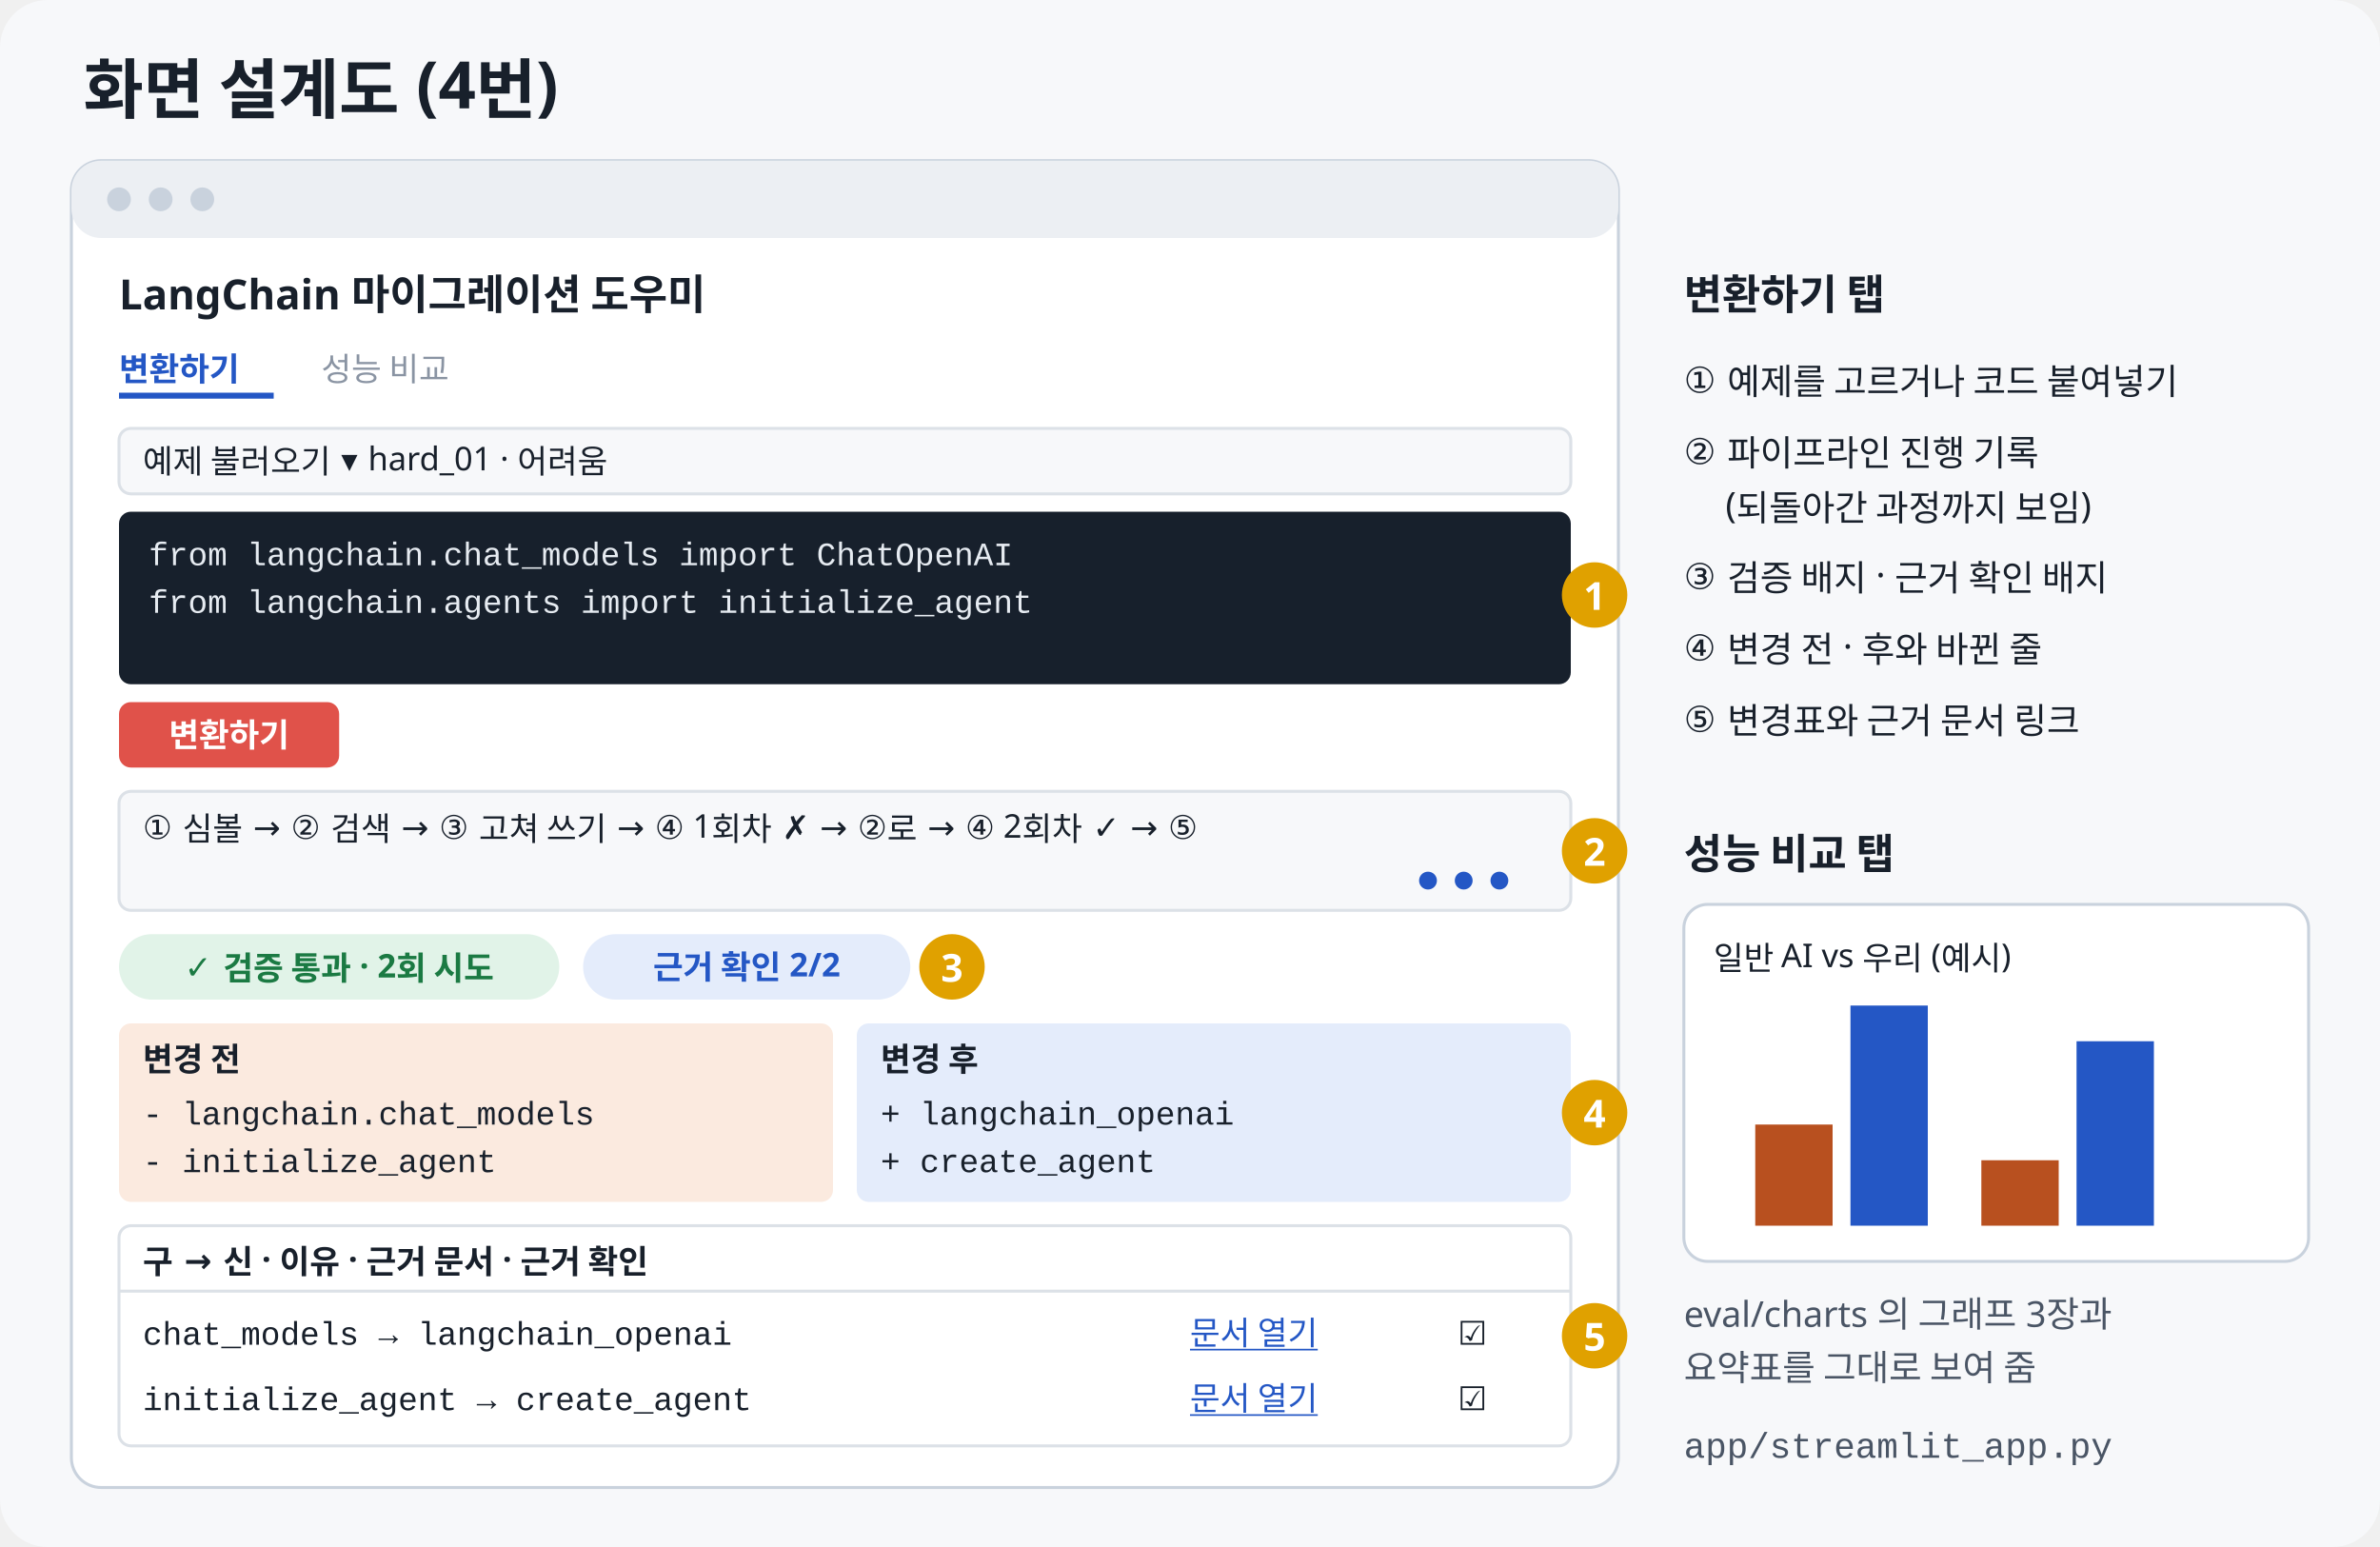
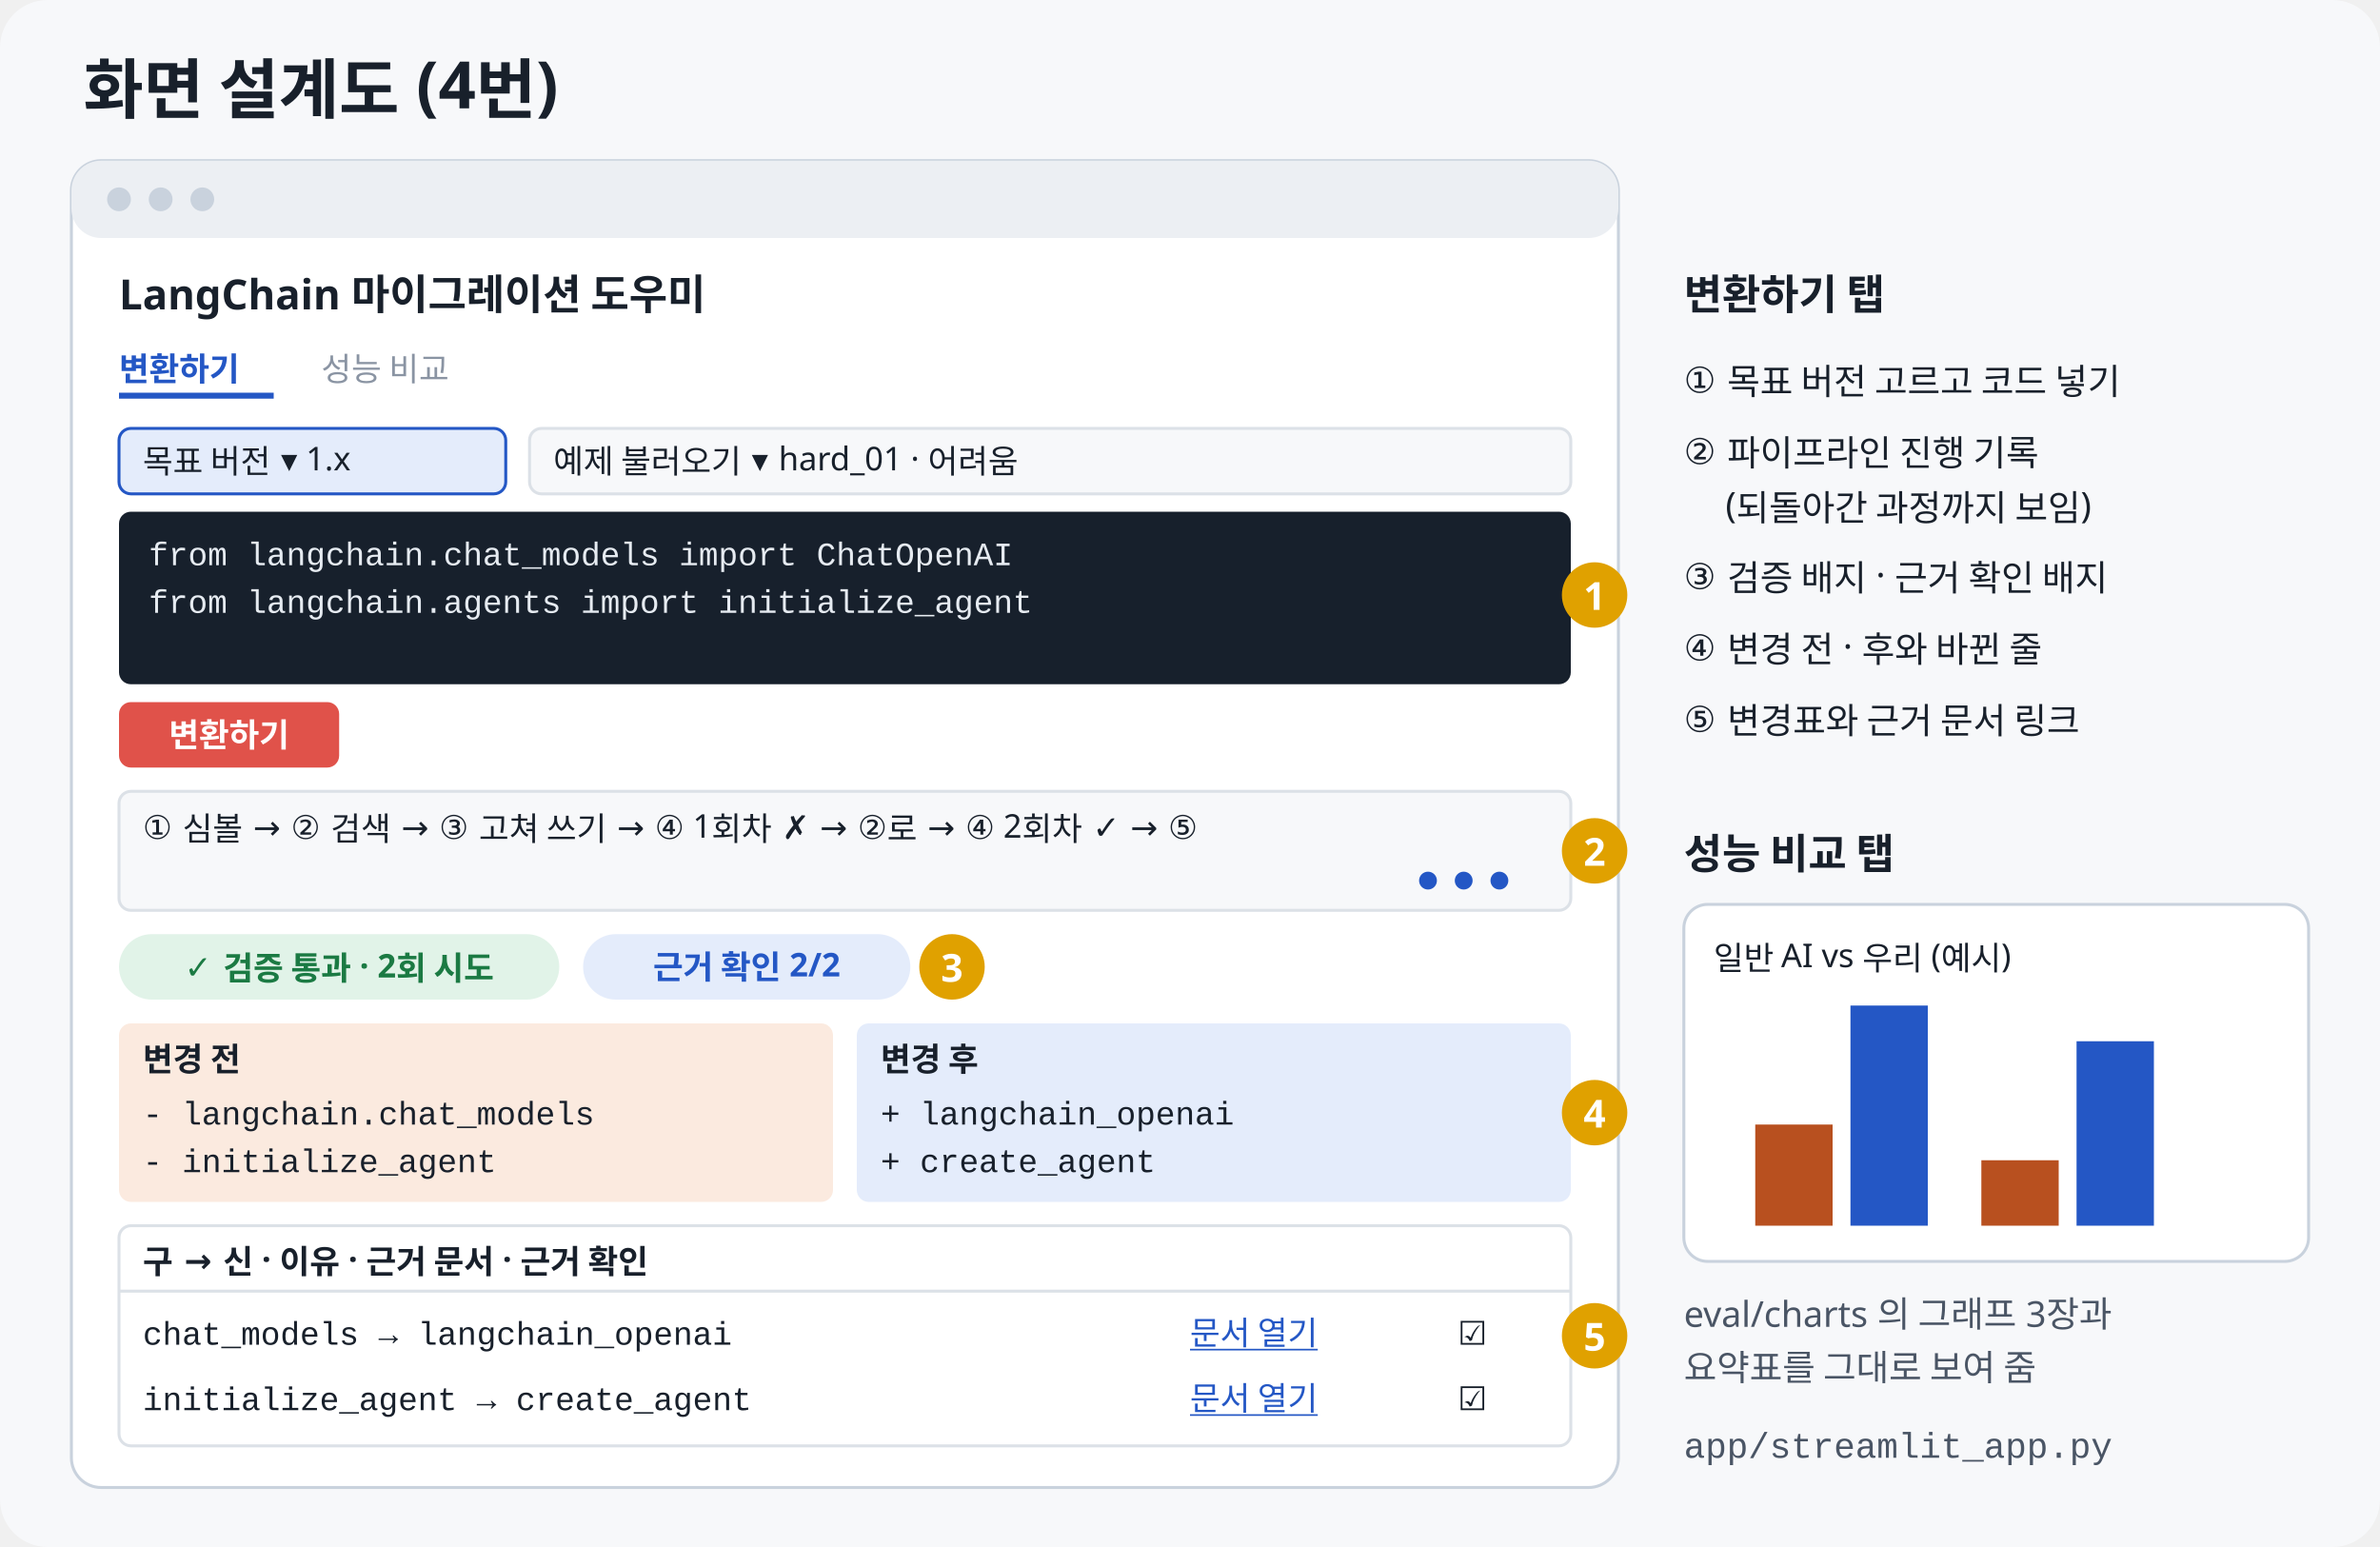
<svg xmlns="http://www.w3.org/2000/svg" viewBox="0 0 800 520" width="800" height="520" role="img" aria-label="화면 설계도: 변환하기 탭과 성능 비교 탭">
  <rect width="800" height="520" rx="16" fill="#F7F8FA" />
  <text x="28" y="38" style="font-family: 'Malgun Gothic', 'Apple SD Gothic Neo', 'Noto Sans KR', sans-serif;fill: #18202B;font-size: 22px;font-weight: 700">화면 설계도 (4번)</text>
  <rect x="24" y="54" width="520" height="446" rx="10" fill="#FFFFFF" stroke="#C9D2DD" />
  <rect x="24" y="54" width="520" height="26" rx="10" fill="#ECEFF3" />
  <circle cx="40" cy="67" r="4" fill="#C9D2DD" />
  <circle cx="54" cy="67" r="4" fill="#C9D2DD" />
  <circle cx="68" cy="67" r="4" fill="#C9D2DD" />
  <text x="40" y="104" style="font-family: 'Malgun Gothic', 'Apple SD Gothic Neo', 'Noto Sans KR', sans-serif;fill: #18202B;font-size: 14px;font-weight: 700">LangChain 마이그레이션 도우미</text>
  <text x="40" y="128" style="font-family: 'Malgun Gothic', 'Apple SD Gothic Neo', 'Noto Sans KR', sans-serif;fill: #18202B;font-size: 11px;fill:#2457C5;font-weight:700">변환하기</text>
  <path d="M40 133 H92" stroke="#2457C5" stroke-width="2" />
  <text x="108" y="128" style="font-family: 'Malgun Gothic', 'Apple SD Gothic Neo', 'Noto Sans KR', sans-serif;fill: #18202B;font-size: 11px;fill:#8A94A3">성능 비교</text>
-   <rect x="40" y="144" width="488" height="22" rx="4" fill="#F7F8FA" stroke="#DCE1E7" />
-   <text x="48" y="159" style="font-family: 'Malgun Gothic', 'Apple SD Gothic Neo', 'Noto Sans KR', sans-serif;fill: #18202B;font-size: 11px">예제 불러오기 ▾  hard_01 · 어려움</text>
+   <rect x="40" y="144" width="130" height="22" rx="4" fill="#E4ECFB" stroke="#2457C5" />
+   <text x="48" y="159" style="font-family: 'Malgun Gothic', 'Apple SD Gothic Neo', 'Noto Sans KR', sans-serif;fill: #18202B;font-size: 11px">목표 버전 ▾  1.x</text>
+   <rect x="178" y="144" width="350" height="22" rx="4" fill="#F7F8FA" stroke="#DCE1E7" />
+   <text x="186" y="159" style="font-family: 'Malgun Gothic', 'Apple SD Gothic Neo', 'Noto Sans KR', sans-serif;fill: #18202B;font-size: 11px">예제 불러오기 ▾  hard_01 · 어려움</text>
  <rect x="40" y="172" width="488" height="58" rx="4" fill="#17202C" />
  <text x="50" y="190" style="font-family: 'Malgun Gothic', 'Apple SD Gothic Neo', 'Noto Sans KR', sans-serif;fill: #18202B;font-family: Consolas, 'Courier New', monospace;font-size: 11px;fill:#E6EBF1">from langchain.chat_models import ChatOpenAI</text>
  <text x="50" y="206" style="font-family: 'Malgun Gothic', 'Apple SD Gothic Neo', 'Noto Sans KR', sans-serif;fill: #18202B;font-family: Consolas, 'Courier New', monospace;font-size: 11px;fill:#E6EBF1">from langchain.agents import initialize_agent</text>
  <rect x="40" y="236" width="74" height="22" rx="4" fill="#E0524A" />
  <text x="77" y="251" text-anchor="middle" style="font-family: 'Malgun Gothic', 'Apple SD Gothic Neo', 'Noto Sans KR', sans-serif;fill: #18202B;font-size: 11px;fill:#fff;font-weight:700">변환하기</text>
  <rect x="40" y="266" width="488" height="40" rx="4" fill="#F7F8FA" stroke="#DCE1E7" />
  <text x="48" y="282" style="font-family: 'Malgun Gothic', 'Apple SD Gothic Neo', 'Noto Sans KR', sans-serif;fill: #18202B;font-size: 11px">① 심볼 → ② 검색 → ③ 고쳐 쓰기 → ④ 1회차 ✗ → ②로 → ④ 2회차 ✓ → ⑤</text>
  <circle cx="480" cy="296" r="3" fill="#2457C5" />
  <circle cx="492" cy="296" r="3" fill="#2457C5" />
  <circle cx="504" cy="296" r="3" fill="#2457C5" />
  <g>
    <rect x="40" y="314" width="148" height="22" rx="11" fill="#E1F3E8" />
    <text x="114" y="329" text-anchor="middle" style="font-family: 'Malgun Gothic', 'Apple SD Gothic Neo', 'Noto Sans KR', sans-serif;fill: #18202B;font-size: 11px;fill:#1B7A43;font-weight:700">✓ 검증 통과 · 2회 시도</text>
  </g>
  <rect x="196" y="314" width="110" height="22" rx="11" fill="#E4ECFB" />
  <text x="251" y="329" text-anchor="middle" style="font-family: 'Malgun Gothic', 'Apple SD Gothic Neo', 'Noto Sans KR', sans-serif;fill: #18202B;font-size: 11px;fill:#2457C5;font-weight:700">근거 확인 2/2</text>
  <rect x="40" y="344" width="240" height="60" rx="4" fill="#FBEADF" />
  <text x="48" y="360" style="font-family: 'Malgun Gothic', 'Apple SD Gothic Neo', 'Noto Sans KR', sans-serif;fill: #18202B;font-size: 11px;font-weight:700">변경 전</text>
  <text x="48" y="378" style="font-family: 'Malgun Gothic', 'Apple SD Gothic Neo', 'Noto Sans KR', sans-serif;fill: #18202B;font-family: Consolas, 'Courier New', monospace;font-size: 11px">- langchain.chat_models</text>
  <text x="48" y="394" style="font-family: 'Malgun Gothic', 'Apple SD Gothic Neo', 'Noto Sans KR', sans-serif;fill: #18202B;font-family: Consolas, 'Courier New', monospace;font-size: 11px">- initialize_agent</text>
  <rect x="288" y="344" width="240" height="60" rx="4" fill="#E4ECFB" />
  <text x="296" y="360" style="font-family: 'Malgun Gothic', 'Apple SD Gothic Neo', 'Noto Sans KR', sans-serif;fill: #18202B;font-size: 11px;font-weight:700">변경 후</text>
  <text x="296" y="378" style="font-family: 'Malgun Gothic', 'Apple SD Gothic Neo', 'Noto Sans KR', sans-serif;fill: #18202B;font-family: Consolas, 'Courier New', monospace;font-size: 11px">+ langchain_openai</text>
  <text x="296" y="394" style="font-family: 'Malgun Gothic', 'Apple SD Gothic Neo', 'Noto Sans KR', sans-serif;fill: #18202B;font-family: Consolas, 'Courier New', monospace;font-size: 11px">+ create_agent</text>
  <rect x="40" y="412" width="488" height="74" rx="4" fill="#FFFFFF" stroke="#DCE1E7" />
  <text x="48" y="428" style="font-family: 'Malgun Gothic', 'Apple SD Gothic Neo', 'Noto Sans KR', sans-serif;fill: #18202B;font-size: 11px;font-weight:700">구 → 신 · 이유 · 근거 문서 · 근거 확인</text>
  <path d="M40 434 H528" stroke="#DCE1E7" />
  <text x="48" y="452" style="font-family: 'Malgun Gothic', 'Apple SD Gothic Neo', 'Noto Sans KR', sans-serif;fill: #18202B;font-family: Consolas, 'Courier New', monospace;font-size: 11px">chat_models → langchain_openai</text>
  <text x="400" y="452" style="font-family: 'Malgun Gothic', 'Apple SD Gothic Neo', 'Noto Sans KR', sans-serif;fill: #18202B;font-size: 11px;fill:#2457C5;text-decoration:underline">문서 열기</text>
  <text x="490" y="452" style="font-family: 'Malgun Gothic', 'Apple SD Gothic Neo', 'Noto Sans KR', sans-serif;fill: #18202B;font-size: 11px">☑</text>
  <text x="48" y="474" style="font-family: 'Malgun Gothic', 'Apple SD Gothic Neo', 'Noto Sans KR', sans-serif;fill: #18202B;font-family: Consolas, 'Courier New', monospace;font-size: 11px">initialize_agent → create_agent</text>
  <text x="400" y="474" style="font-family: 'Malgun Gothic', 'Apple SD Gothic Neo', 'Noto Sans KR', sans-serif;fill: #18202B;font-size: 11px;fill:#2457C5;text-decoration:underline">문서 열기</text>
  <text x="490" y="474" style="font-family: 'Malgun Gothic', 'Apple SD Gothic Neo', 'Noto Sans KR', sans-serif;fill: #18202B;font-size: 11px">☑</text>
  <g>
    <circle cx="536" cy="200" r="11" fill="#E0A100" />
    <text x="536" y="205" text-anchor="middle" style="font-family: 'Malgun Gothic', 'Apple SD Gothic Neo', 'Noto Sans KR', sans-serif;fill: #18202B;font-size: 13px;font-weight: 700;fill: #FFFFFF">1</text>
  </g>
  <g>
    <circle cx="536" cy="286" r="11" fill="#E0A100" />
    <text x="536" y="291" text-anchor="middle" style="font-family: 'Malgun Gothic', 'Apple SD Gothic Neo', 'Noto Sans KR', sans-serif;fill: #18202B;font-size: 13px;font-weight: 700;fill: #FFFFFF">2</text>
  </g>
  <g>
    <circle cx="320" cy="325" r="11" fill="#E0A100" />
    <text x="320" y="330" text-anchor="middle" style="font-family: 'Malgun Gothic', 'Apple SD Gothic Neo', 'Noto Sans KR', sans-serif;fill: #18202B;font-size: 13px;font-weight: 700;fill: #FFFFFF">3</text>
  </g>
  <g>
    <circle cx="536" cy="374" r="11" fill="#E0A100" />
    <text x="536" y="379" text-anchor="middle" style="font-family: 'Malgun Gothic', 'Apple SD Gothic Neo', 'Noto Sans KR', sans-serif;fill: #18202B;font-size: 13px;font-weight: 700;fill: #FFFFFF">4</text>
  </g>
  <g>
    <circle cx="536" cy="449" r="11" fill="#E0A100" />
    <text x="536" y="454" text-anchor="middle" style="font-family: 'Malgun Gothic', 'Apple SD Gothic Neo', 'Noto Sans KR', sans-serif;fill: #18202B;font-size: 13px;font-weight: 700;fill: #FFFFFF">5</text>
  </g>
  <text x="566" y="104" style="font-family: 'Malgun Gothic', 'Apple SD Gothic Neo', 'Noto Sans KR', sans-serif;fill: #18202B;font-size: 14px;font-weight: 700">변환하기 탭</text>
  <g style="font-size: 12px;fill: #4A5565">
-     <text x="566" y="132" style="font-family: 'Malgun Gothic', 'Apple SD Gothic Neo', 'Noto Sans KR', sans-serif;fill: #18202B">① 예제를 고르거나 코드 붙여넣기</text>
+     <text x="566" y="132" style="font-family: 'Malgun Gothic', 'Apple SD Gothic Neo', 'Noto Sans KR', sans-serif;fill: #18202B">① 목표 버전 고르고 코드 넣기</text>
    <text x="566" y="156" style="font-family: 'Malgun Gothic', 'Apple SD Gothic Neo', 'Noto Sans KR', sans-serif;fill: #18202B">② 파이프라인 진행 기록</text>
    <text x="580" y="174" style="font-family: 'Malgun Gothic', 'Apple SD Gothic Neo', 'Noto Sans KR', sans-serif;fill: #18202B">(되돌아간 과정까지 보임)</text>
    <text x="566" y="198" style="font-family: 'Malgun Gothic', 'Apple SD Gothic Neo', 'Noto Sans KR', sans-serif;fill: #18202B">③ 검증 배지 · 근거 확인 배지</text>
    <text x="566" y="222" style="font-family: 'Malgun Gothic', 'Apple SD Gothic Neo', 'Noto Sans KR', sans-serif;fill: #18202B">④ 변경 전 · 후와 바뀐 줄</text>
    <text x="566" y="246" style="font-family: 'Malgun Gothic', 'Apple SD Gothic Neo', 'Noto Sans KR', sans-serif;fill: #18202B">⑤ 변경표와 근거 문서 링크</text>
  </g>
  <text x="566" y="292" style="font-family: 'Malgun Gothic', 'Apple SD Gothic Neo', 'Noto Sans KR', sans-serif;fill: #18202B;font-size: 14px;font-weight: 700">성능 비교 탭</text>
  <rect x="566" y="304" width="210" height="120" rx="8" fill="#FFFFFF" stroke="#C9D2DD" />
  <rect x="590" y="378" width="26" height="34" fill="#B8501F" />
  <rect x="622" y="338" width="26" height="74" fill="#2457C5" />
  <rect x="666" y="390" width="26" height="22" fill="#B8501F" />
  <rect x="698" y="350" width="26" height="62" fill="#2457C5" />
  <text x="576" y="326" style="font-family: 'Malgun Gothic', 'Apple SD Gothic Neo', 'Noto Sans KR', sans-serif;fill: #18202B;font-size: 11px">일반 AI vs 우리 (예시)</text>
  <text x="566" y="446" style="font-family: 'Malgun Gothic', 'Apple SD Gothic Neo', 'Noto Sans KR', sans-serif;fill: #18202B;font-size: 12px;fill: #4A5565">eval/charts 의 그래프 3장과</text>
  <text x="566" y="464" style="font-family: 'Malgun Gothic', 'Apple SD Gothic Neo', 'Noto Sans KR', sans-serif;fill: #18202B;font-size: 12px;fill: #4A5565">요약표를 그대로 보여 줌</text>
  <text x="566" y="490" style="font-family: 'Malgun Gothic', 'Apple SD Gothic Neo', 'Noto Sans KR', sans-serif;fill: #18202B;font-family: Consolas, 'Courier New', monospace;font-size: 12px;fill: #4A5565">app/streamlit_app.py</text>
</svg>
